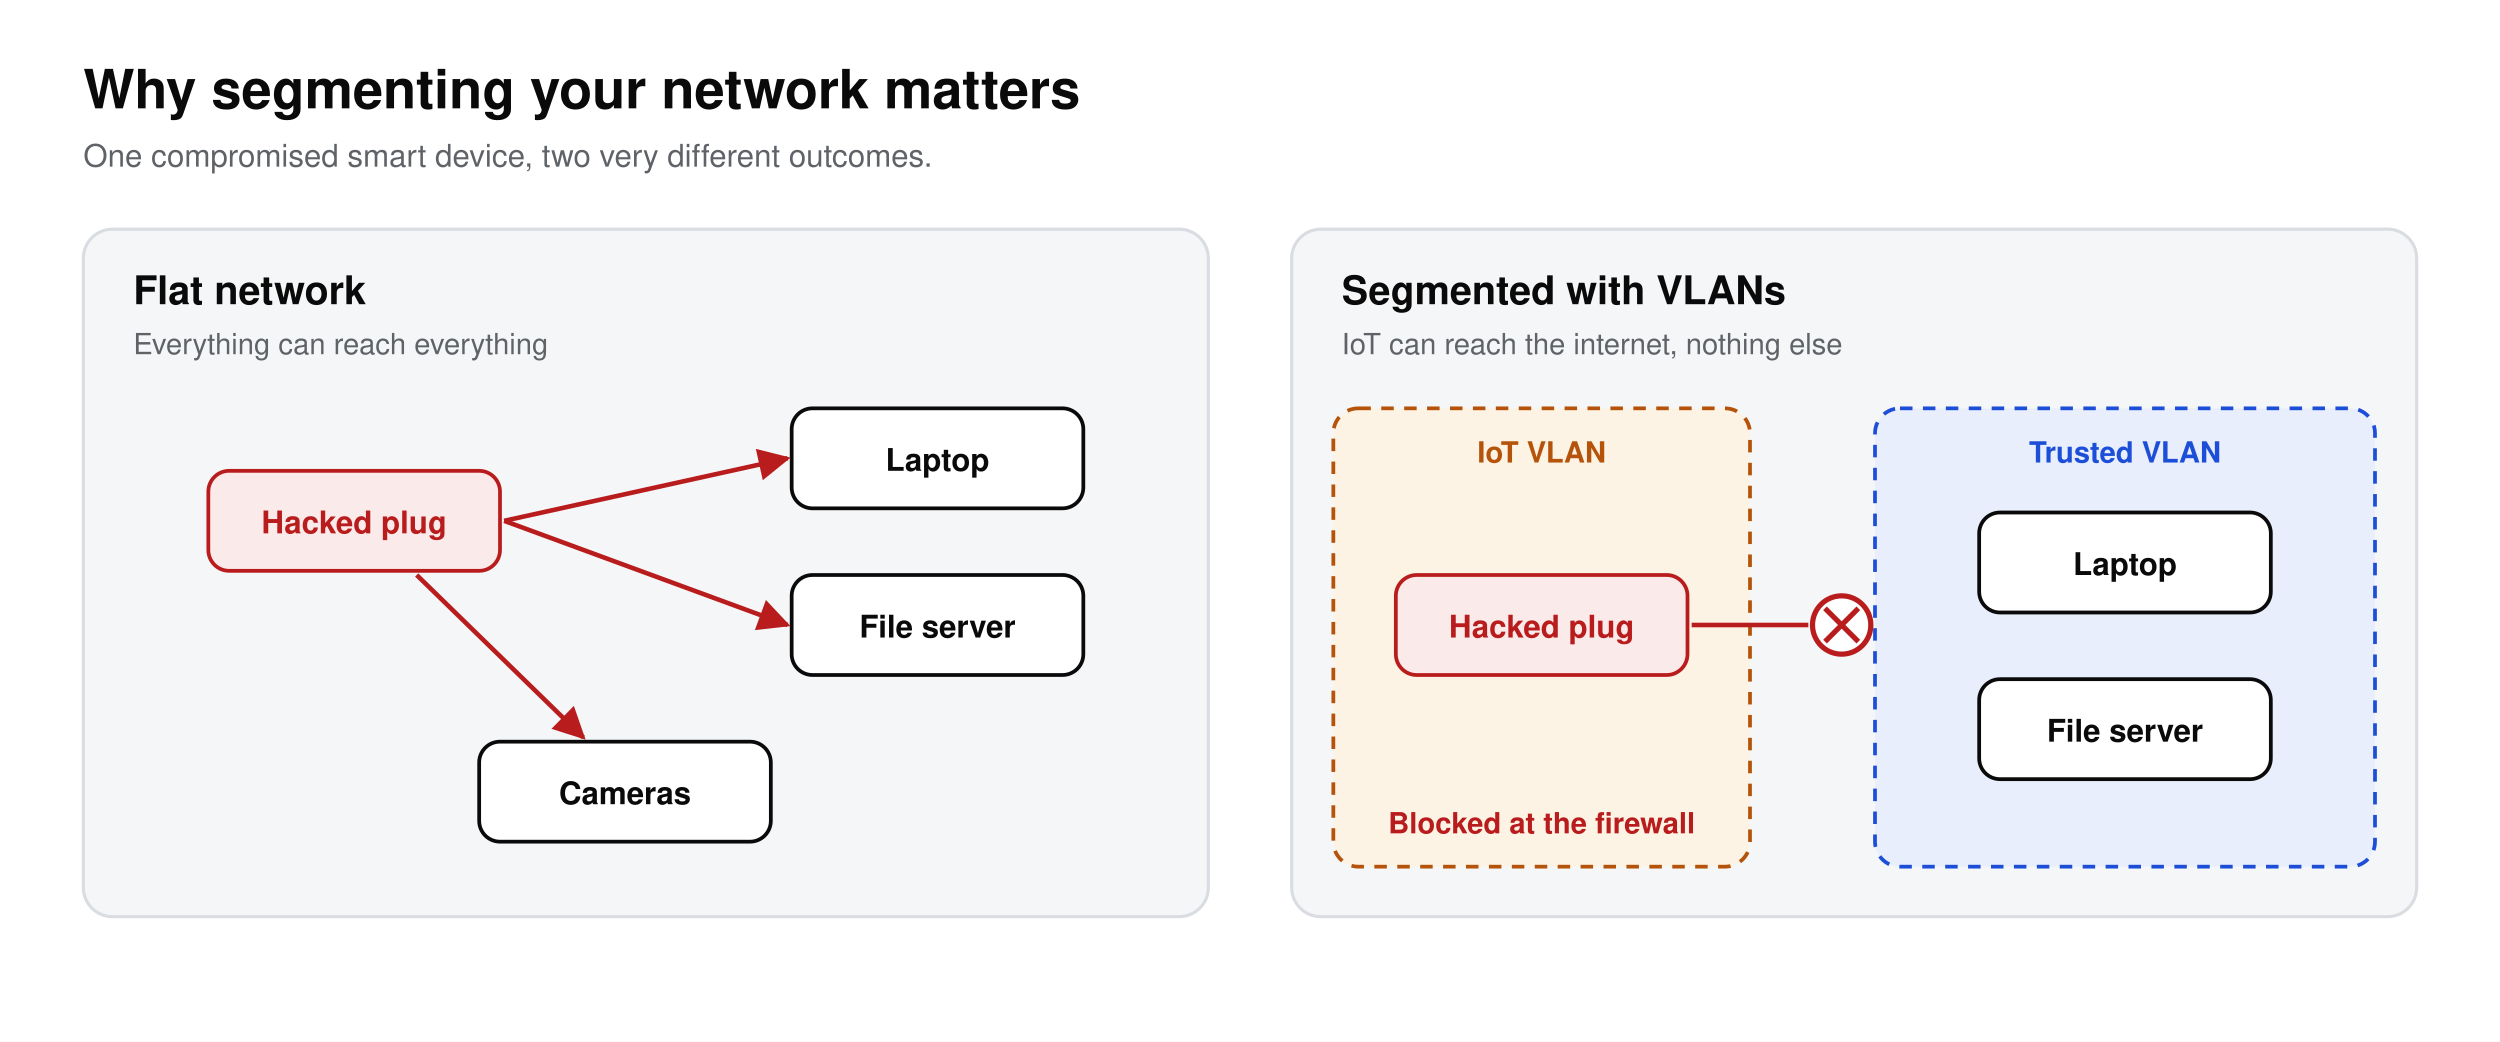
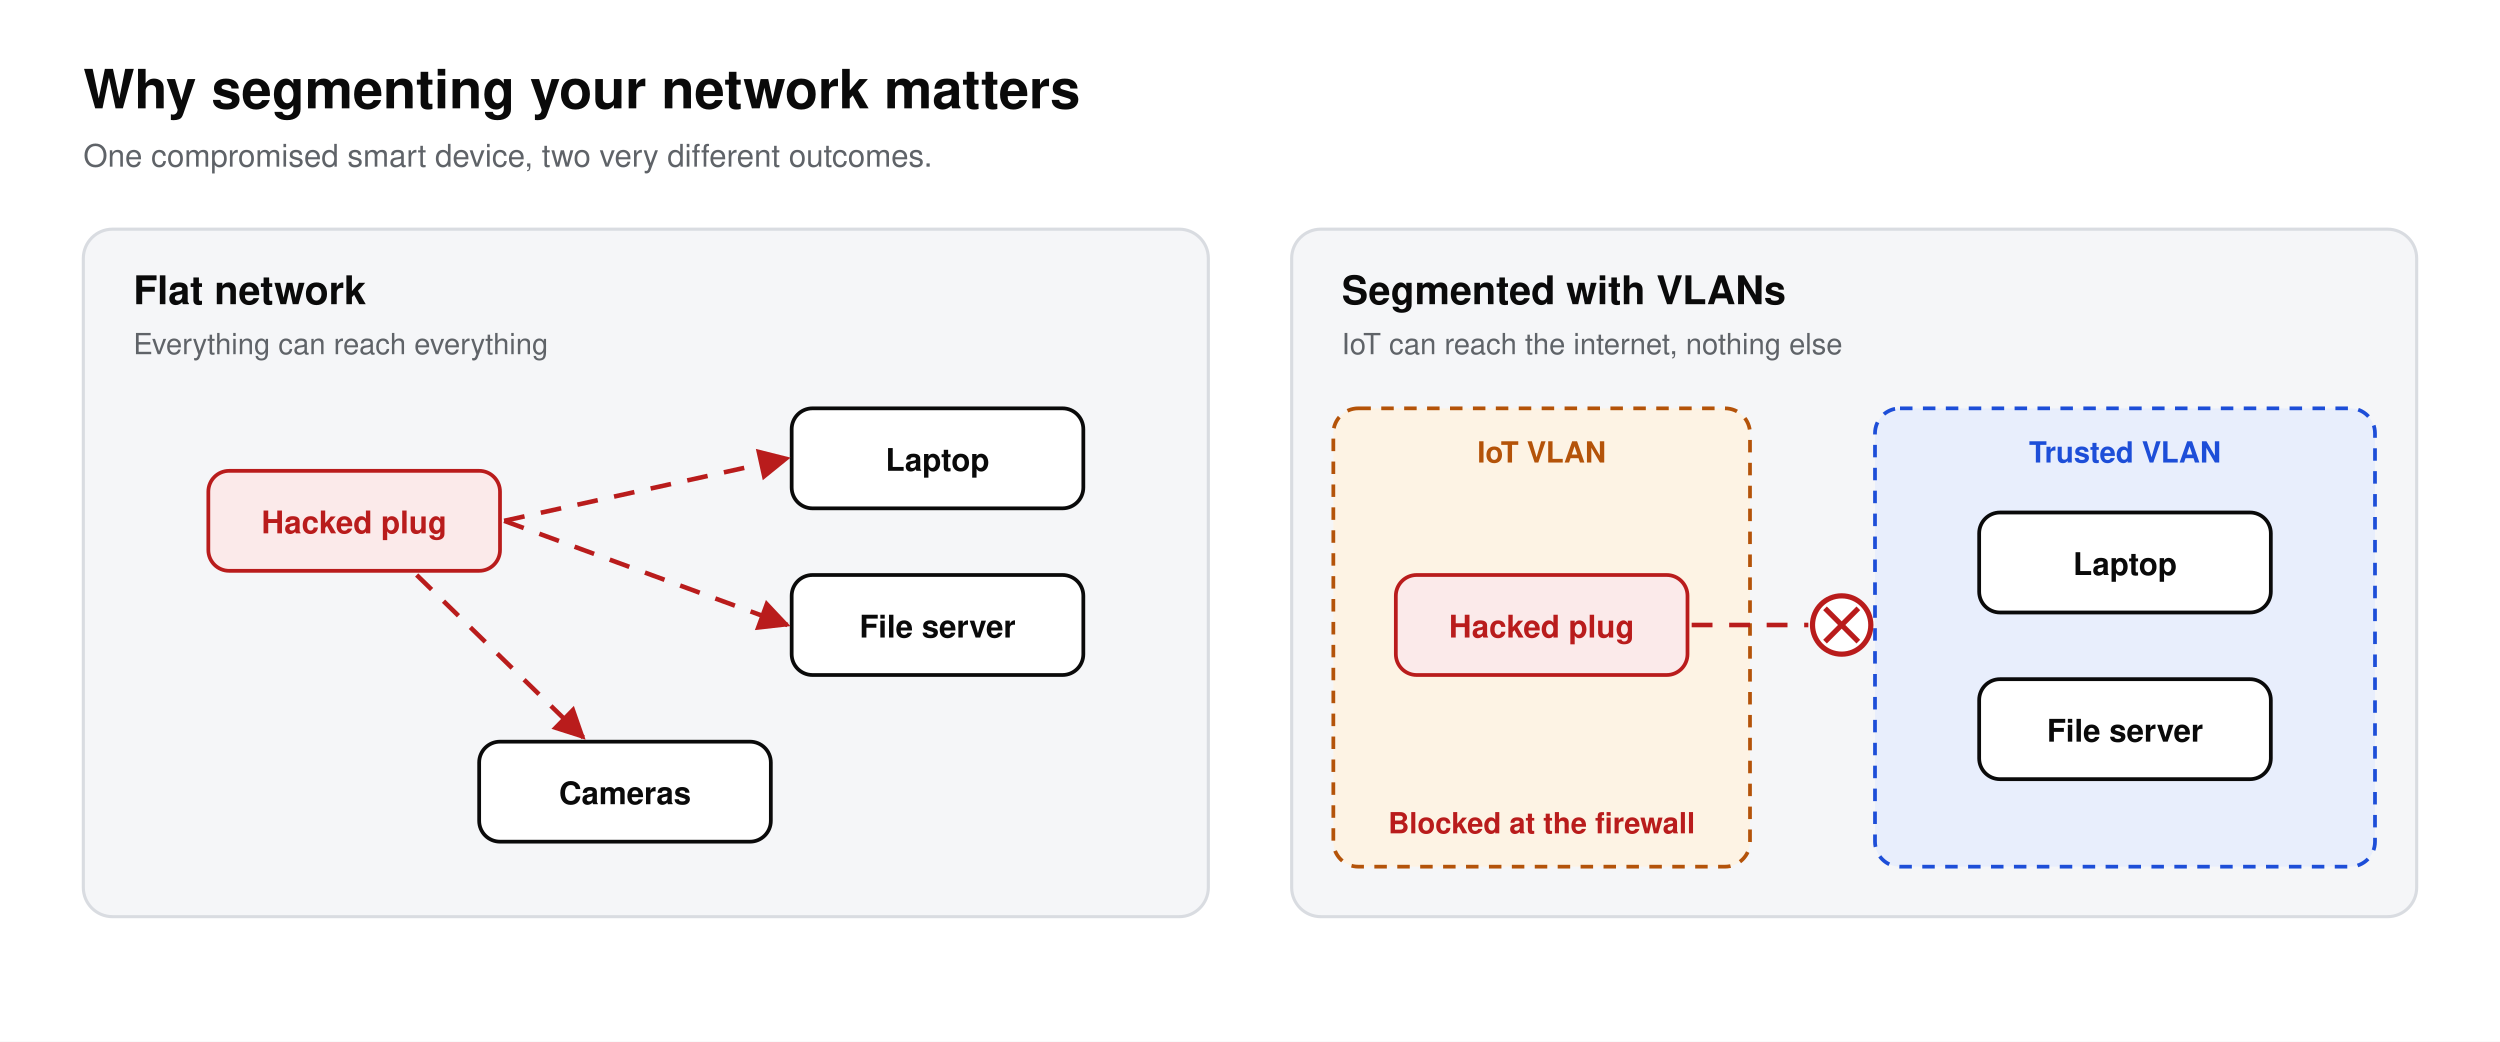
<svg xmlns="http://www.w3.org/2000/svg" viewBox="0 0 1200 500" width="1200" height="500" role="img" aria-label="Flat network versus segmented network: a hacked smart plug reaches every device on a flat network but is blocked by VLANs and firewall zones" font-family="'Helvetica Neue', Helvetica, Arial, sans-serif">
+   <style>
+ .rise{animation:rise .6s cubic-bezier(.2,.7,.2,1) both}
+ .pop{animation:pop .5s cubic-bezier(.2,.8,.3,1.25) both;transform-box:fill-box;transform-origin:center}
+ .grow{animation:grow 1s cubic-bezier(.2,.7,.2,1) both;transform-box:fill-box;transform-origin:left center}
+ .flow{stroke-dasharray:10 8;animation:flow .9s linear infinite}
+ .pulse{animation:pulse 2.6s ease-in-out infinite;transform-box:fill-box;transform-origin:center}
+ .blink{animation:blink 1.8s ease-in-out infinite}
+ @keyframes rise{from{opacity:0;transform:translateY(14px)}}
+ @keyframes pop{from{opacity:0;transform:scale(.8)}}
+ @keyframes grow{from{transform:scaleX(0)}}
+ @keyframes flow{to{stroke-dashoffset:-36}}
+ @keyframes pulse{0%,100%{opacity:.5;transform:scale(.92)}50%{opacity:1;transform:scale(1.04)}}
+ @keyframes blink{0%,100%{opacity:1}50%{opacity:.3}}
+ @media (prefers-reduced-motion:reduce){*{animation:none!important}}
+ </style>
  <rect width="1200" height="500" fill="#ffffff" />
  <text x="40" y="52" font-size="26" fill="#0a0a0a" font-weight="700" text-anchor="start">Why segmenting your network matters</text>
  <text x="40" y="80" font-size="15" fill="#5f6368" font-weight="400" text-anchor="start">One compromised smart device, two very different outcomes.</text>
  <defs>
    <marker id="aR" viewBox="0 0 10 10" refX="9" refY="5" markerWidth="7" markerHeight="7" orient="auto-start-reverse">
      <path d="M0,0 L10,5 L0,10 z" fill="#b91c1c" />
    </marker>
  </defs>
  <rect x="40" y="110" width="540" height="330" rx="14" fill="#f5f6f8" stroke="#d9dce1" stroke-width="1.5" />
  <text x="64" y="146" font-size="19" fill="#0a0a0a" font-weight="700" text-anchor="start">Flat network</text>
  <text x="64" y="170" font-size="14" fill="#5f6368" font-weight="400" text-anchor="start">Everything can reach everything</text>
  <rect x="100" y="226" width="140" height="48" rx="10" fill="#fbeaea" stroke="#b91c1c" stroke-width="1.8" />
  <text x="170" y="256" font-size="15" fill="#b91c1c" font-weight="600" text-anchor="middle">Hacked plug</text>
  <rect x="380" y="196" width="140" height="48" rx="10" fill="#ffffff" stroke="#0a0a0a" stroke-width="1.8" />
  <text x="450" y="226" font-size="15" fill="#0a0a0a" font-weight="600" text-anchor="middle">Laptop</text>
-   <line x1="242" y1="250" x2="378" y2="220" stroke="#b91c1c" stroke-width="2.2" marker-end="url(#aR)" />
+   <line x1="242" y1="250" x2="378" y2="220" stroke="#b91c1c" stroke-width="2.2" marker-end="url(#aR)" class="flow" />
  <rect x="380" y="276" width="140" height="48" rx="10" fill="#ffffff" stroke="#0a0a0a" stroke-width="1.8" />
  <text x="450" y="306" font-size="15" fill="#0a0a0a" font-weight="600" text-anchor="middle">File server</text>
-   <line x1="242" y1="250" x2="378" y2="300" stroke="#b91c1c" stroke-width="2.2" marker-end="url(#aR)" />
+   <line x1="242" y1="250" x2="378" y2="300" stroke="#b91c1c" stroke-width="2.2" marker-end="url(#aR)" class="flow" />
  <rect x="230" y="356" width="140" height="48" rx="10" fill="#ffffff" stroke="#0a0a0a" stroke-width="1.8" />
  <text x="300" y="386" font-size="15" fill="#0a0a0a" font-weight="600" text-anchor="middle">Cameras</text>
-   <line x1="200" y1="276" x2="280" y2="354" stroke="#b91c1c" stroke-width="2.2" marker-end="url(#aR)" />
+   <line x1="200" y1="276" x2="280" y2="354" stroke="#b91c1c" stroke-width="2.2" marker-end="url(#aR)" class="flow" />
  <rect x="620" y="110" width="540" height="330" rx="14" fill="#f5f6f8" stroke="#d9dce1" stroke-width="1.5" />
  <text x="644" y="146" font-size="19" fill="#0a0a0a" font-weight="700" text-anchor="start">Segmented with VLANs</text>
  <text x="644" y="170" font-size="14" fill="#5f6368" font-weight="400" text-anchor="start">IoT can reach the internet, nothing else</text>
  <rect x="640" y="196" width="200" height="220" rx="12" fill="#fdf3e4" stroke="#b45309" stroke-width="1.8" stroke-dasharray="6 5" />
  <text x="740" y="222" font-size="14" fill="#b45309" font-weight="700" text-anchor="middle">IoT VLAN</text>
  <rect x="670" y="276" width="140" height="48" rx="10" fill="#fbeaea" stroke="#b91c1c" stroke-width="1.8" />
  <text x="740" y="306" font-size="15" fill="#b91c1c" font-weight="600" text-anchor="middle">Hacked plug</text>
  <rect x="900" y="196" width="240" height="220" rx="12" fill="#e8eefc" stroke="#1d4ed8" stroke-width="1.8" stroke-dasharray="6 5" />
  <text x="1020" y="222" font-size="14" fill="#1d4ed8" font-weight="700" text-anchor="middle">Trusted VLAN</text>
  <rect x="950" y="246" width="140" height="48" rx="10" fill="#ffffff" stroke="#0a0a0a" stroke-width="1.8" />
  <text x="1020" y="276" font-size="15" fill="#0a0a0a" font-weight="600" text-anchor="middle">Laptop</text>
  <rect x="950" y="326" width="140" height="48" rx="10" fill="#ffffff" stroke="#0a0a0a" stroke-width="1.8" />
  <text x="1020" y="356" font-size="15" fill="#0a0a0a" font-weight="600" text-anchor="middle">File server</text>
-   <line x1="812" y1="300" x2="868" y2="300" stroke="#b91c1c" stroke-width="2.2" />
-   <circle cx="884" cy="300" r="14" fill="#ffffff" stroke="#b91c1c" stroke-width="2.5" />
-   <line x1="876" y1="292" x2="892" y2="308" stroke="#b91c1c" stroke-width="2.5" />
-   <line x1="892" y1="292" x2="876" y2="308" stroke="#b91c1c" stroke-width="2.5" />
+   <line x1="812" y1="300" x2="868" y2="300" stroke="#b91c1c" stroke-width="2.2" class="flow" />
+   <g class="pulse">
+     <circle cx="884" cy="300" r="14" fill="#ffffff" stroke="#b91c1c" stroke-width="2.5" />
+     <line x1="876" y1="292" x2="892" y2="308" stroke="#b91c1c" stroke-width="2.5" />
+     <line x1="892" y1="292" x2="876" y2="308" stroke="#b91c1c" stroke-width="2.5" />
+   </g>
  <text x="740" y="400" font-size="14" fill="#b91c1c" font-weight="700" text-anchor="middle">Blocked at the firewall</text>
</svg>
